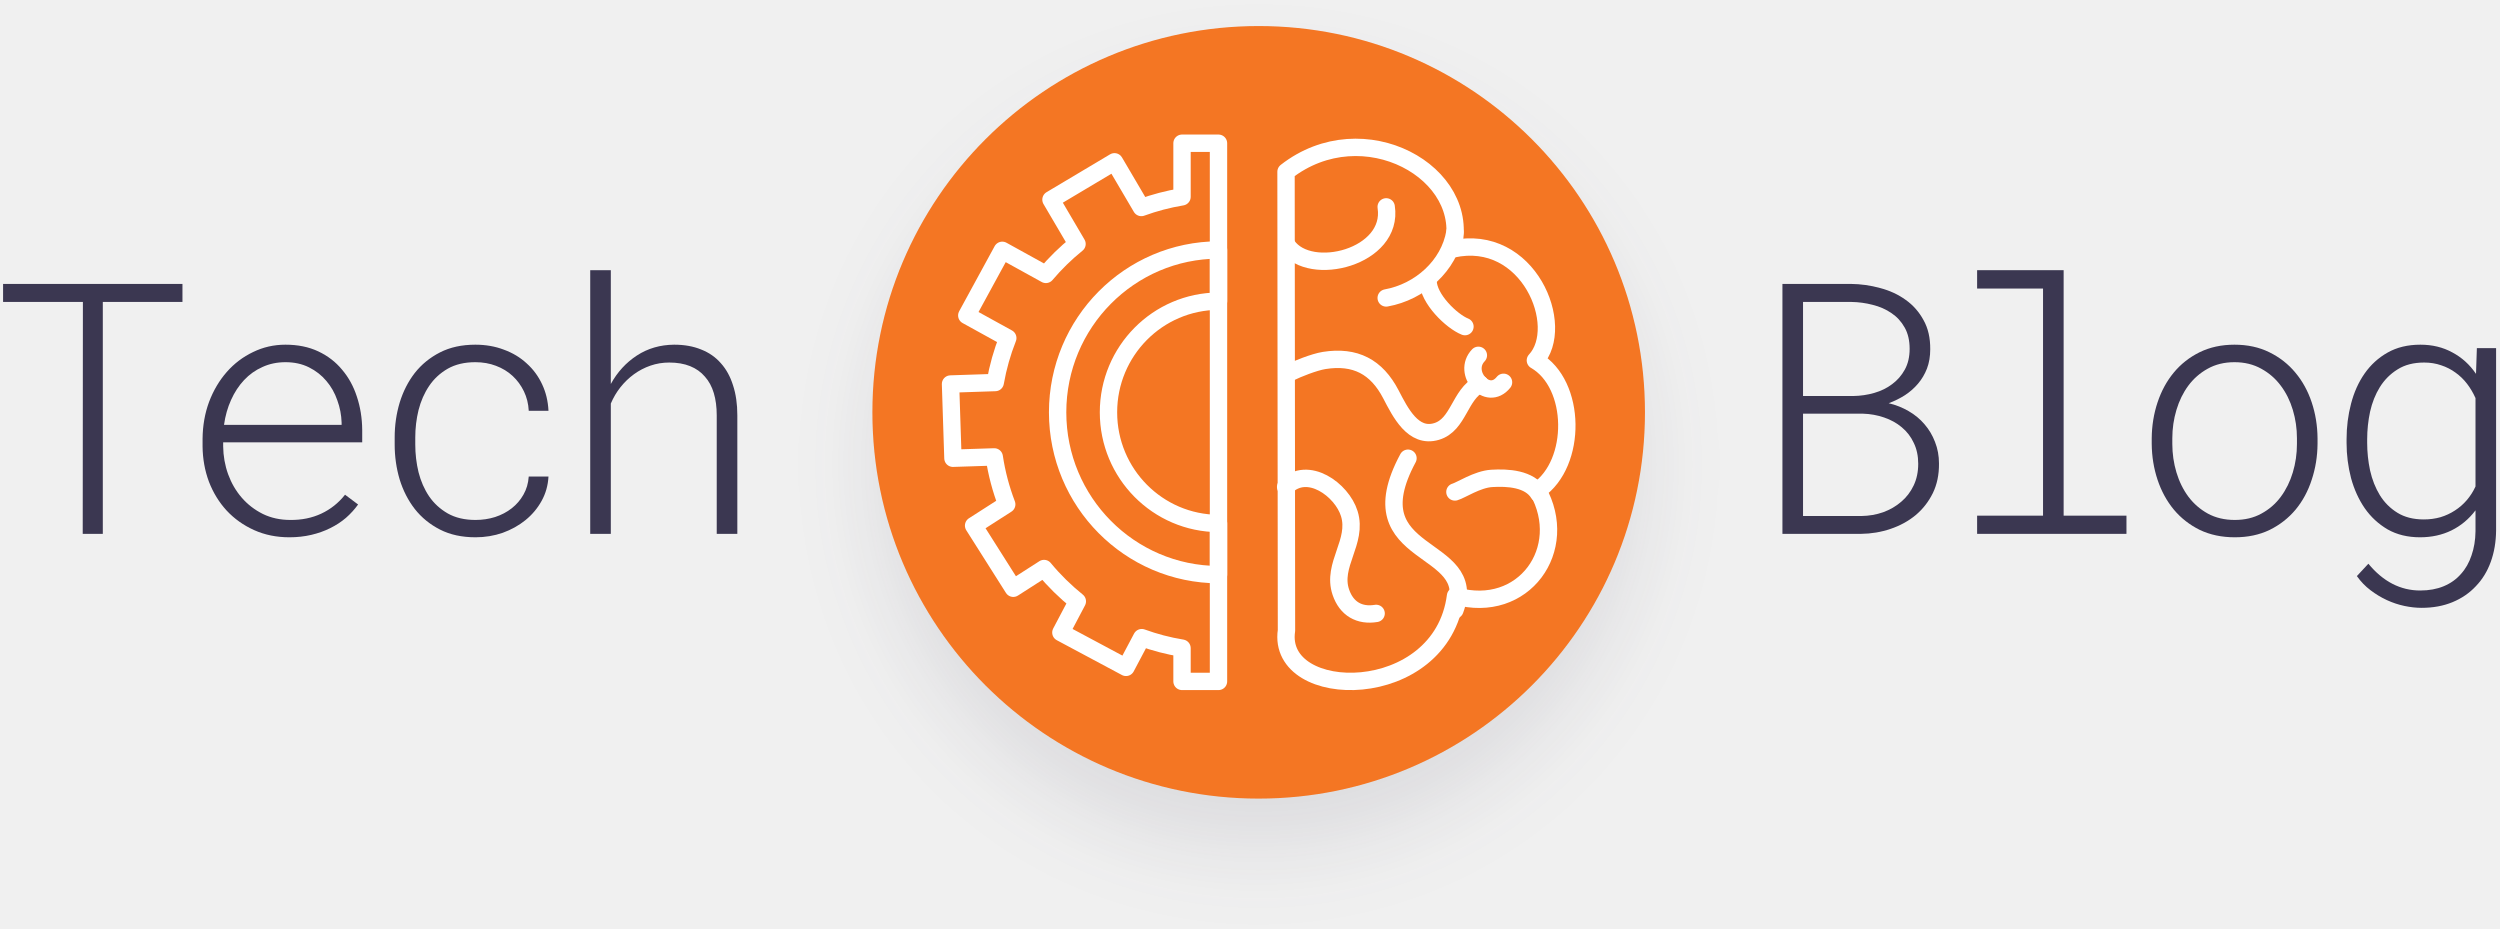
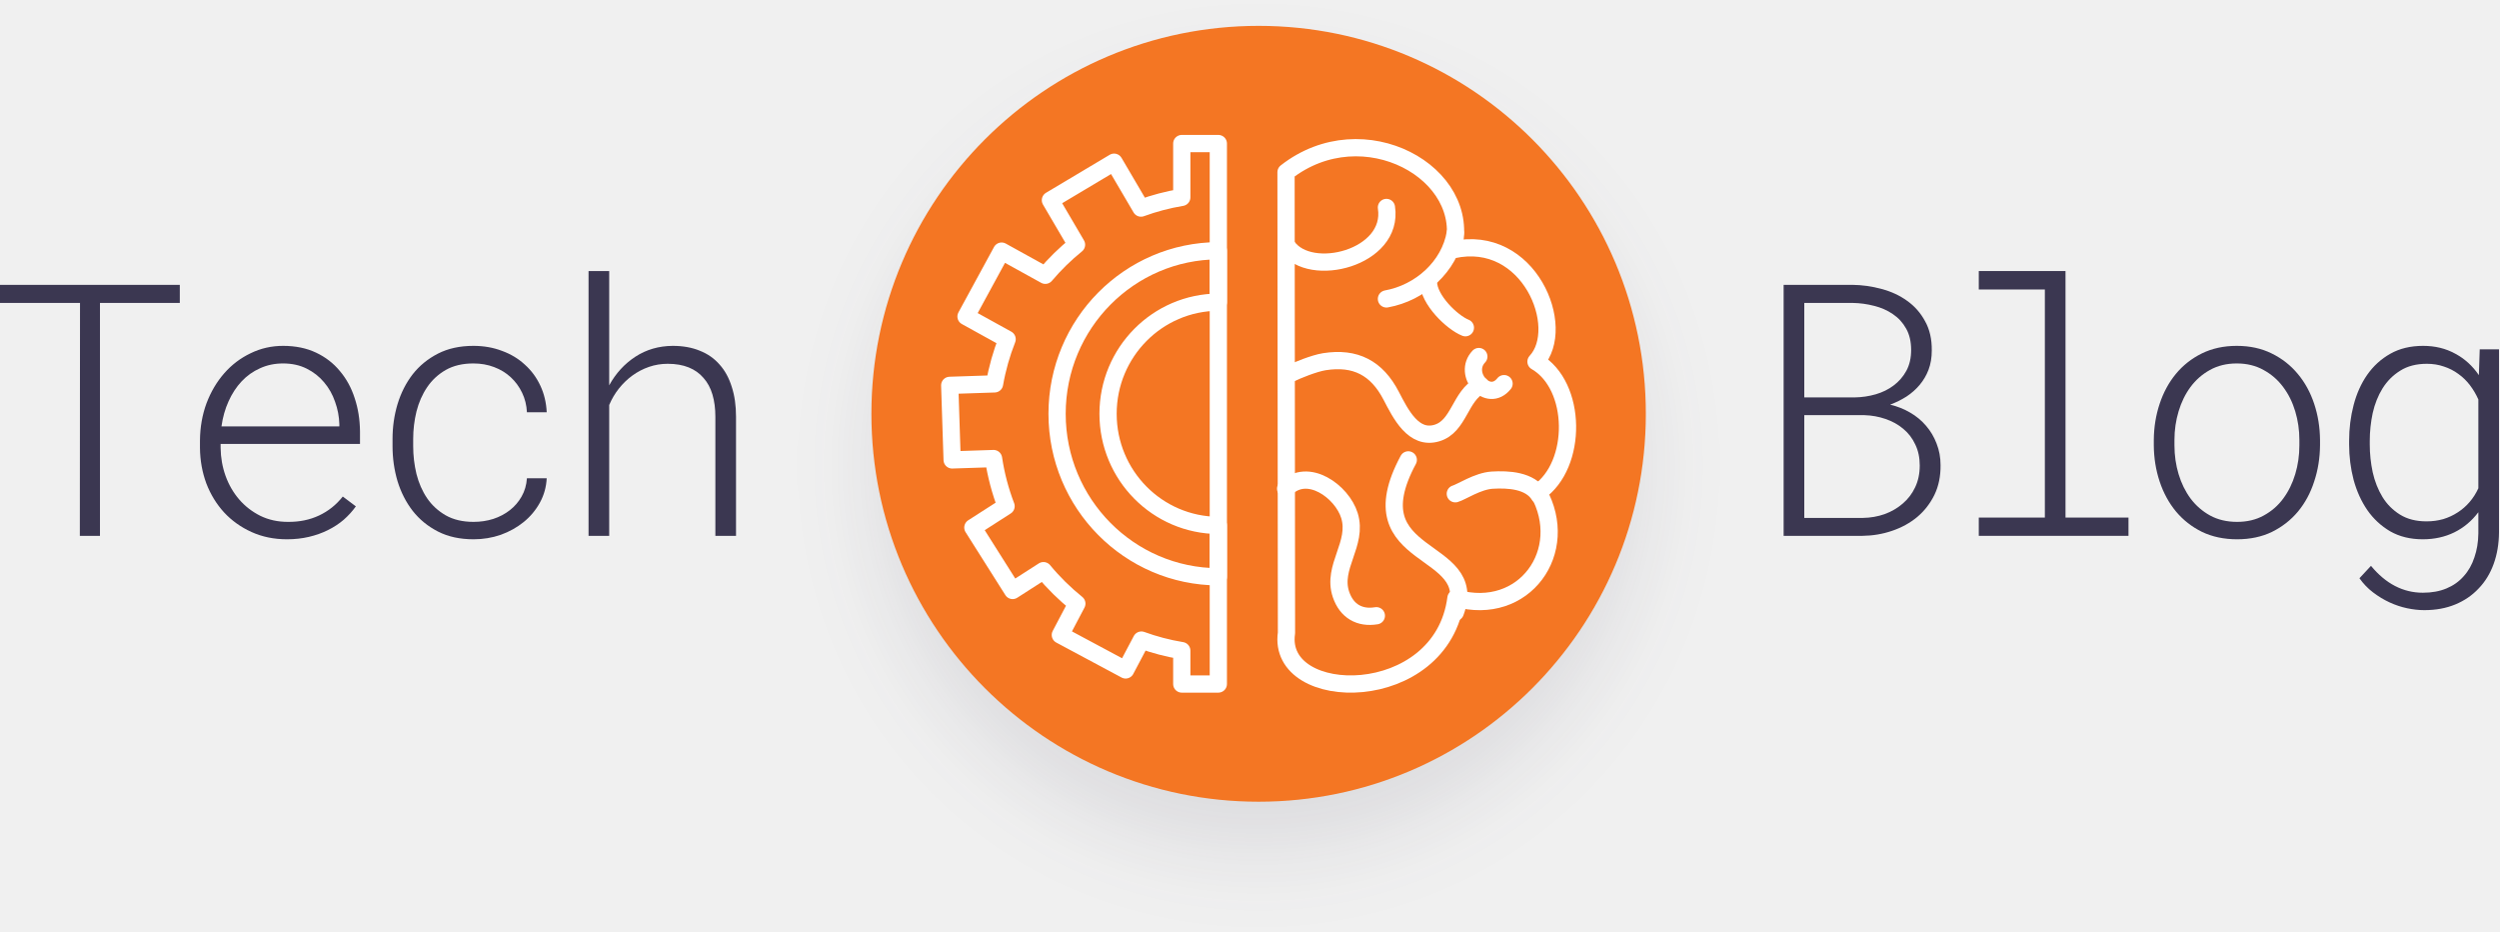
- <svg xmlns="http://www.w3.org/2000/svg" width="576" height="214" viewBox="0 0 576 214" fill="none">
-   <path d="M42.038 69.567H23.687V123H19.059L19.099 69.567H0.708V65.414H42.038V69.567Z" fill="#3B3751" />
-   <path d="M66.683 123.791C63.704 123.791 60.988 123.237 58.536 122.13C56.084 121.022 53.974 119.52 52.208 117.621C50.468 115.723 49.11 113.508 48.134 110.977C47.185 108.419 46.697 105.703 46.671 102.829V101.128C46.697 98.07 47.198 95.222 48.174 92.585C49.176 89.949 50.533 87.655 52.247 85.704C53.961 83.752 55.978 82.223 58.299 81.116C60.619 79.982 63.111 79.415 65.774 79.415C68.621 79.415 71.139 79.929 73.328 80.957C75.516 81.986 77.349 83.397 78.826 85.189C80.328 86.956 81.462 89.026 82.227 91.399C83.018 93.772 83.427 96.316 83.453 99.032V101.919H51.417V102.829C51.443 105.07 51.825 107.219 52.564 109.276C53.302 111.306 54.344 113.099 55.688 114.655C57.033 116.21 58.655 117.463 60.553 118.412C62.452 119.335 64.561 119.796 66.881 119.796C69.518 119.823 71.904 119.335 74.04 118.333C76.176 117.331 77.995 115.881 79.498 113.982L82.504 116.237C81.713 117.344 80.777 118.373 79.696 119.322C78.615 120.245 77.402 121.036 76.057 121.695C74.739 122.354 73.288 122.868 71.706 123.237C70.124 123.606 68.45 123.791 66.683 123.791ZM65.774 83.449C63.849 83.449 62.082 83.818 60.474 84.557C58.865 85.269 57.455 86.27 56.242 87.562C55.029 88.855 54.027 90.384 53.236 92.15C52.445 93.891 51.905 95.802 51.614 97.885H78.707V97.371C78.654 95.605 78.325 93.891 77.718 92.23C77.138 90.542 76.294 89.052 75.187 87.76C74.106 86.468 72.774 85.427 71.192 84.636C69.61 83.845 67.804 83.449 65.774 83.449Z" fill="#3B3751" />
-   <path d="M109.561 119.796C111.143 119.796 112.646 119.572 114.07 119.124C115.52 118.649 116.799 117.977 117.906 117.107C119.014 116.237 119.91 115.195 120.596 113.982C121.308 112.743 121.716 111.346 121.822 109.79H126.37C126.265 111.82 125.737 113.692 124.788 115.406C123.839 117.12 122.6 118.597 121.07 119.836C119.541 121.075 117.788 122.051 115.81 122.763C113.833 123.448 111.75 123.791 109.561 123.791C106.423 123.791 103.694 123.198 101.374 122.011C99.054 120.825 97.116 119.243 95.56 117.265C94.031 115.288 92.871 113.02 92.08 110.462C91.315 107.878 90.933 105.202 90.933 102.434V100.772C90.933 98.004 91.315 95.341 92.08 92.783C92.871 90.199 94.031 87.918 95.56 85.941C97.116 83.963 99.054 82.381 101.374 81.195C103.694 80.008 106.41 79.415 109.522 79.415C111.895 79.415 114.083 79.797 116.087 80.562C118.117 81.3 119.871 82.355 121.347 83.726C122.85 85.071 124.037 86.679 124.907 88.551C125.777 90.397 126.265 92.427 126.37 94.642H121.822C121.743 93.034 121.374 91.544 120.715 90.173C120.055 88.802 119.185 87.615 118.104 86.613C117.023 85.611 115.744 84.834 114.268 84.28C112.818 83.726 111.236 83.449 109.522 83.449C107.043 83.449 104.921 83.95 103.154 84.952C101.414 85.954 99.99 87.272 98.882 88.907C97.775 90.542 96.958 92.401 96.43 94.484C95.929 96.54 95.679 98.637 95.679 100.772V102.434C95.679 104.596 95.929 106.718 96.43 108.801C96.958 110.884 97.775 112.743 98.882 114.378C99.99 115.986 101.414 117.292 103.154 118.293C104.921 119.295 107.056 119.796 109.561 119.796Z" fill="#3B3751" />
-   <path d="M140.732 88.472C142.235 85.73 144.239 83.541 146.744 81.907C149.249 80.272 152.109 79.441 155.326 79.415C157.673 79.415 159.743 79.784 161.536 80.522C163.355 81.234 164.871 82.289 166.084 83.686C167.323 85.058 168.259 86.758 168.892 88.789C169.551 90.793 169.881 93.086 169.881 95.67V123H165.135V95.67C165.135 93.772 164.911 92.071 164.462 90.568C164.014 89.065 163.329 87.8 162.406 86.772C161.509 85.717 160.376 84.913 159.004 84.359C157.633 83.805 156.025 83.528 154.179 83.528C152.676 83.528 151.239 83.766 149.868 84.24C148.497 84.715 147.231 85.374 146.071 86.218C144.911 87.061 143.87 88.064 142.947 89.224C142.05 90.357 141.312 91.61 140.732 92.981V123H135.986V62.25H140.732V88.472Z" fill="#3B3751" />
-   <path d="M410.673 123V65.414H426.414C428.734 65.44 430.989 65.757 433.177 66.363C435.392 66.943 437.356 67.853 439.07 69.092C440.784 70.305 442.155 71.861 443.184 73.759C444.238 75.631 444.752 77.873 444.726 80.483C444.726 82.118 444.476 83.594 443.975 84.913C443.474 86.205 442.788 87.365 441.918 88.393C441.074 89.395 440.072 90.278 438.912 91.043C437.752 91.781 436.5 92.401 435.155 92.902C436.816 93.297 438.345 93.904 439.743 94.721C441.167 95.539 442.393 96.554 443.421 97.767C444.449 98.953 445.253 100.311 445.833 101.84C446.44 103.37 446.743 105.018 446.743 106.784C446.77 109.342 446.295 111.623 445.319 113.626C444.344 115.604 443.025 117.292 441.364 118.689C439.703 120.06 437.778 121.115 435.59 121.853C433.428 122.591 431.16 122.974 428.787 123H410.673ZM415.419 95.314V118.887H428.906C430.646 118.86 432.307 118.57 433.889 118.017C435.471 117.437 436.855 116.632 438.042 115.604C439.255 114.576 440.204 113.336 440.89 111.886C441.602 110.41 441.958 108.735 441.958 106.863C441.958 105.044 441.615 103.436 440.929 102.038C440.27 100.614 439.347 99.415 438.161 98.439C437 97.463 435.643 96.712 434.087 96.185C432.558 95.657 430.949 95.367 429.262 95.314H415.419ZM415.419 91.241H427.007C428.668 91.214 430.277 90.977 431.833 90.529C433.388 90.081 434.759 89.408 435.946 88.512C437.159 87.615 438.134 86.495 438.873 85.15C439.611 83.805 439.98 82.21 439.98 80.364C439.98 78.439 439.598 76.805 438.833 75.46C438.068 74.089 437.053 72.981 435.788 72.138C434.522 71.268 433.085 70.635 431.477 70.239C429.868 69.817 428.22 69.593 426.533 69.567H415.419V91.241Z" fill="#3B3751" />
-   <path d="M455.528 62.25H475.462V118.808H489.937V123H455.528V118.808H470.716V66.482H455.528V62.25Z" fill="#3B3751" />
-   <path d="M495.756 100.97C495.782 98.07 496.231 95.314 497.101 92.704C497.971 90.094 499.21 87.813 500.819 85.862C502.453 83.884 504.444 82.315 506.791 81.155C509.164 79.995 511.84 79.415 514.82 79.415C517.825 79.415 520.502 79.995 522.848 81.155C525.221 82.315 527.225 83.884 528.86 85.862C530.495 87.813 531.747 90.094 532.617 92.704C533.488 95.314 533.936 98.07 533.962 100.97V102.275C533.936 105.176 533.488 107.931 532.617 110.542C531.774 113.152 530.534 115.446 528.9 117.423C527.265 119.375 525.274 120.93 522.927 122.09C520.581 123.224 517.905 123.791 514.899 123.791C511.893 123.791 509.203 123.224 506.83 122.09C504.484 120.93 502.493 119.375 500.858 117.423C499.223 115.446 497.971 113.152 497.101 110.542C496.231 107.931 495.782 105.176 495.756 102.275V100.97ZM500.502 102.275C500.502 104.543 500.819 106.731 501.451 108.841C502.084 110.95 503.007 112.822 504.22 114.457C505.433 116.065 506.923 117.357 508.689 118.333C510.482 119.309 512.552 119.796 514.899 119.796C517.219 119.796 519.262 119.309 521.029 118.333C522.822 117.357 524.312 116.065 525.498 114.457C526.711 112.822 527.634 110.95 528.267 108.841C528.9 106.731 529.216 104.543 529.216 102.275V100.97C529.216 98.729 528.9 96.554 528.267 94.444C527.634 92.335 526.711 90.476 525.498 88.868C524.285 87.233 522.782 85.928 520.989 84.952C519.197 83.95 517.14 83.449 514.82 83.449C512.499 83.449 510.443 83.95 508.65 84.952C506.883 85.928 505.393 87.233 504.18 88.868C502.994 90.476 502.084 92.335 501.451 94.444C500.819 96.554 500.502 98.729 500.502 100.97V102.275Z" fill="#3B3751" />
-   <path d="M540.651 101.208C540.651 98.36 540.994 95.631 541.679 93.02C542.365 90.384 543.406 88.064 544.804 86.06C546.228 84.029 547.994 82.421 550.104 81.234C552.239 80.022 554.757 79.415 557.658 79.415C560.4 79.415 562.852 80.008 565.014 81.195C567.203 82.355 569.022 84.003 570.472 86.139L570.67 80.206H575.1V122.249C575.073 124.859 574.665 127.258 573.874 129.447C573.083 131.635 571.936 133.507 570.433 135.063C568.956 136.645 567.163 137.871 565.054 138.741C562.944 139.611 560.571 140.046 557.935 140.046C556.669 140.046 555.351 139.901 553.98 139.611C552.608 139.321 551.264 138.873 549.945 138.267C548.627 137.66 547.361 136.896 546.149 135.973C544.962 135.076 543.92 133.995 543.024 132.729L545.674 129.882C549.075 133.995 553.057 136.052 557.618 136.052C559.649 136.052 561.455 135.722 563.037 135.063C564.619 134.404 565.937 133.468 566.992 132.255C568.073 131.068 568.89 129.631 569.444 127.944C570.024 126.283 570.327 124.45 570.354 122.446V117.582C568.851 119.585 567.005 121.128 564.816 122.209C562.654 123.264 560.242 123.791 557.579 123.791C554.731 123.791 552.239 123.185 550.104 121.972C547.994 120.732 546.241 119.111 544.843 117.107C543.446 115.077 542.391 112.756 541.679 110.146C540.994 107.509 540.651 104.807 540.651 102.038V101.208ZM545.397 102.038C545.397 104.174 545.621 106.296 546.069 108.406C546.544 110.515 547.295 112.414 548.324 114.101C549.352 115.762 550.697 117.107 552.358 118.135C554.019 119.164 556.049 119.678 558.449 119.678C559.794 119.678 561.072 119.506 562.285 119.164C563.498 118.794 564.606 118.28 565.607 117.621C566.636 116.962 567.545 116.171 568.337 115.248C569.154 114.299 569.826 113.244 570.354 112.084V91.715C569.826 90.529 569.18 89.435 568.416 88.433C567.651 87.431 566.768 86.574 565.766 85.862C564.764 85.124 563.656 84.557 562.443 84.161C561.231 83.739 559.925 83.528 558.528 83.528C556.102 83.528 554.059 84.056 552.398 85.11C550.736 86.139 549.378 87.497 548.324 89.184C547.295 90.845 546.544 92.731 546.069 94.84C545.621 96.949 545.397 99.072 545.397 101.208V102.038Z" fill="#3B3751" />
+ <svg xmlns="http://www.w3.org/2000/svg" width="580" height="216" viewBox="0 0 580 216" fill="none">
+   <path d="M41.734 70.281H23.203V124.315H18.531L18.571 70.281H0V66.082H41.734V70.281Z" fill="#3B3751" />
+   <path d="M66.62 125.115C63.611 125.115 60.869 124.555 58.393 123.435C55.916 122.315 53.786 120.795 52.003 118.875C50.245 116.956 48.874 114.716 47.889 112.156C46.931 109.57 46.438 106.823 46.411 103.917V102.197C46.438 99.104 46.944 96.225 47.929 93.558C48.941 90.892 50.312 88.572 52.043 86.599C53.773 84.626 55.81 83.08 58.153 81.96C60.496 80.813 63.012 80.24 65.701 80.24C68.576 80.24 71.119 80.76 73.329 81.8C75.539 82.84 77.389 84.266 78.88 86.079C80.398 87.866 81.543 89.959 82.315 92.359C83.114 94.758 83.526 97.331 83.553 100.078V102.997H51.204V103.917C51.231 106.184 51.617 108.357 52.362 110.436C53.108 112.489 54.159 114.303 55.517 115.876C56.875 117.449 58.512 118.715 60.429 119.675C62.346 120.608 64.476 121.075 66.819 121.075C69.482 121.102 71.891 120.608 74.048 119.595C76.204 118.582 78.042 117.116 79.559 115.196L82.594 117.475C81.796 118.595 80.85 119.635 79.759 120.595C78.667 121.528 77.442 122.328 76.085 122.995C74.753 123.661 73.289 124.181 71.692 124.555C70.094 124.928 68.403 125.115 66.62 125.115ZM65.701 84.32C63.758 84.32 61.974 84.693 60.349 85.439C58.725 86.159 57.301 87.172 56.076 88.479C54.852 89.785 53.84 91.332 53.041 93.118C52.242 94.878 51.697 96.811 51.404 98.918H78.76V98.398C78.707 96.611 78.374 94.878 77.762 93.198C77.176 91.492 76.324 89.986 75.206 88.679C74.115 87.373 72.77 86.319 71.172 85.519C69.575 84.719 67.751 84.32 65.701 84.32Z" fill="#3B3751" />
+   <path d="M109.916 121.075C111.514 121.075 113.031 120.848 114.469 120.395C115.933 119.915 117.225 119.235 118.343 118.355C119.461 117.475 120.366 116.422 121.058 115.196C121.777 113.943 122.19 112.529 122.297 110.956H126.889C126.783 113.009 126.25 114.902 125.292 116.636C124.333 118.369 123.082 119.862 121.538 121.115C119.993 122.368 118.223 123.355 116.226 124.075C114.229 124.768 112.126 125.115 109.916 125.115C106.748 125.115 103.992 124.515 101.649 123.315C99.306 122.115 97.349 120.515 95.778 118.515C94.234 116.516 93.063 114.223 92.264 111.636C91.492 109.023 91.106 106.317 91.106 103.517V101.837C91.106 99.038 91.492 96.345 92.264 93.758C93.063 91.145 94.234 88.839 95.778 86.839C97.349 84.839 99.306 83.24 101.649 82.04C103.992 80.84 106.734 80.24 109.876 80.24C112.272 80.24 114.482 80.627 116.506 81.4C118.556 82.146 120.326 83.213 121.817 84.6C123.335 85.959 124.533 87.586 125.412 89.479C126.29 91.345 126.783 93.398 126.889 95.638H122.297C122.217 94.012 121.844 92.505 121.178 91.119C120.513 89.732 119.634 88.532 118.542 87.519C117.451 86.506 116.16 85.719 114.669 85.159C113.204 84.6 111.607 84.32 109.876 84.32C107.373 84.32 105.23 84.826 103.446 85.839C101.689 86.853 100.251 88.186 99.133 89.839C98.015 91.492 97.189 93.372 96.657 95.478C96.151 97.558 95.898 99.678 95.898 101.837V103.517C95.898 105.704 96.151 107.85 96.657 109.956C97.189 112.063 98.015 113.943 99.133 115.596C100.251 117.222 101.689 118.542 103.446 119.555C105.23 120.568 107.387 121.075 109.916 121.075Z" fill="#3B3751" />
+   <path d="M141.391 89.399C142.909 86.626 144.932 84.413 147.462 82.76C149.991 81.106 152.88 80.267 156.128 80.24C158.497 80.24 160.588 80.613 162.398 81.36C164.235 82.08 165.766 83.146 166.991 84.559C168.242 85.946 169.187 87.666 169.826 89.719C170.492 91.745 170.825 94.065 170.825 96.678V124.315H166.032V96.678C166.032 94.758 165.806 93.038 165.353 91.519C164.901 89.999 164.208 88.719 163.277 87.679C162.371 86.612 161.227 85.799 159.842 85.239C158.458 84.679 156.833 84.4 154.97 84.4C153.452 84.4 152.001 84.639 150.617 85.119C149.232 85.599 147.954 86.266 146.783 87.119C145.611 87.972 144.56 88.986 143.628 90.159C142.722 91.305 141.977 92.572 141.391 93.958V124.315H136.599V62.882H141.391V89.399Z" fill="#3B3751" />
+   <path d="M413.968 124.315V66.082H429.863C432.206 66.108 434.482 66.428 436.692 67.042C438.928 67.628 440.912 68.548 442.642 69.801C444.373 71.028 445.758 72.601 446.796 74.521C447.861 76.414 448.38 78.68 448.353 81.32C448.353 82.973 448.1 84.466 447.595 85.799C447.089 87.106 446.397 88.279 445.518 89.319C444.666 90.332 443.654 91.225 442.483 91.999C441.311 92.745 440.047 93.372 438.689 93.878C440.366 94.278 441.91 94.891 443.321 95.718C444.759 96.545 445.997 97.571 447.036 98.798C448.074 99.998 448.886 101.371 449.472 102.917C450.084 104.464 450.39 106.13 450.39 107.917C450.417 110.503 449.938 112.809 448.952 114.836C447.967 116.836 446.636 118.542 444.959 119.955C443.281 121.342 441.338 122.408 439.128 123.155C436.945 123.901 434.655 124.288 432.259 124.315H413.968ZM418.76 96.318V120.155H432.379C434.136 120.129 435.813 119.835 437.411 119.275C439.008 118.689 440.406 117.875 441.604 116.836C442.829 115.796 443.787 114.543 444.48 113.076C445.198 111.583 445.558 109.89 445.558 107.997C445.558 106.157 445.212 104.53 444.519 103.117C443.854 101.677 442.922 100.464 441.724 99.478C440.552 98.491 439.181 97.731 437.61 97.198C436.066 96.665 434.442 96.371 432.738 96.318H418.76ZM418.76 92.198H430.462C432.139 92.172 433.763 91.932 435.334 91.479C436.905 91.025 438.289 90.345 439.487 89.439C440.712 88.532 441.697 87.399 442.443 86.039C443.188 84.679 443.561 83.066 443.561 81.2C443.561 79.253 443.175 77.6 442.403 76.24C441.631 74.854 440.606 73.734 439.328 72.881C438.05 72.001 436.599 71.361 434.975 70.961C433.35 70.534 431.686 70.308 429.982 70.281H418.76V92.198Z" fill="#3B3751" />
+   <path d="M459.261 62.882H479.389V120.075H494.006V124.315H459.261V120.075H474.597V67.162H459.261V62.882Z" fill="#3B3751" />
+   <path d="M499.882 102.037C499.908 99.104 500.361 96.318 501.24 93.678C502.118 91.039 503.369 88.732 504.994 86.759C506.644 84.759 508.654 83.173 511.024 82C513.42 80.827 516.123 80.24 519.131 80.24C522.166 80.24 524.869 80.827 527.238 82C529.635 83.173 531.658 84.759 533.309 86.759C534.96 88.732 536.224 91.039 537.103 93.678C537.982 96.318 538.434 99.104 538.461 102.037V103.357C538.434 106.29 537.982 109.077 537.103 111.716C536.251 114.356 535 116.676 533.349 118.675C531.698 120.648 529.688 122.222 527.318 123.395C524.949 124.541 522.246 125.115 519.211 125.115C516.176 125.115 513.46 124.541 511.064 123.395C508.694 122.222 506.684 120.648 505.034 118.675C503.383 116.676 502.118 114.356 501.24 111.716C500.361 109.077 499.908 106.29 499.882 103.357V102.037ZM504.674 103.357C504.674 105.65 504.994 107.863 505.633 109.996C506.272 112.129 507.203 114.023 508.428 115.676C509.653 117.302 511.157 118.609 512.941 119.595C514.752 120.582 516.842 121.075 519.211 121.075C521.554 121.075 523.618 120.582 525.401 119.595C527.212 118.609 528.716 117.302 529.914 115.676C531.139 114.023 532.071 112.129 532.71 109.996C533.349 107.863 533.668 105.65 533.668 103.357V102.037C533.668 99.771 533.349 97.571 532.71 95.438C532.071 93.305 531.139 91.425 529.914 89.799C528.69 88.146 527.172 86.826 525.361 85.839C523.551 84.826 521.474 84.32 519.131 84.32C516.788 84.32 514.712 84.826 512.901 85.839C511.117 86.826 509.613 88.146 508.388 89.799C507.19 91.425 506.272 93.305 505.633 95.438C504.994 97.571 504.674 99.771 504.674 102.037V103.357Z" fill="#3B3751" />
+   <path d="M545.215 102.277C545.215 99.398 545.561 96.638 546.253 93.998C546.946 91.332 547.997 88.986 549.408 86.959C550.846 84.906 552.63 83.28 554.76 82.08C556.916 80.853 559.459 80.24 562.388 80.24C565.157 80.24 567.633 80.84 569.816 82.04C572.026 83.213 573.863 84.879 575.327 87.039L575.527 81.04H580V123.555C579.973 126.194 579.561 128.621 578.762 130.834C577.963 133.047 576.805 134.94 575.287 136.513C573.796 138.113 571.986 139.353 569.856 140.233C567.726 141.113 565.33 141.553 562.667 141.553C561.389 141.553 560.058 141.406 558.674 141.113C557.289 140.819 555.931 140.366 554.6 139.753C553.269 139.14 551.991 138.366 550.766 137.433C549.568 136.527 548.516 135.433 547.611 134.153L550.287 131.274C553.721 135.433 557.742 137.513 562.348 137.513C564.398 137.513 566.222 137.18 567.819 136.513C569.417 135.847 570.748 134.9 571.813 133.674C572.905 132.474 573.73 131.021 574.289 129.314C574.875 127.634 575.181 125.781 575.208 123.755V118.835C573.69 120.862 571.826 122.422 569.616 123.515C567.433 124.581 564.997 125.115 562.308 125.115C559.432 125.115 556.916 124.501 554.76 123.275C552.63 122.022 550.859 120.382 549.448 118.355C548.037 116.302 546.972 113.956 546.253 111.316C545.561 108.65 545.215 105.917 545.215 103.117V102.277ZM550.007 103.117C550.007 105.277 550.234 107.423 550.686 109.556C551.166 111.69 551.924 113.609 552.963 115.316C554.001 116.996 555.359 118.355 557.036 119.395C558.714 120.435 560.764 120.955 563.187 120.955C564.544 120.955 565.836 120.782 567.06 120.435C568.285 120.062 569.403 119.542 570.415 118.875C571.453 118.209 572.372 117.409 573.171 116.476C573.996 115.516 574.675 114.449 575.208 113.276V92.678C574.675 91.479 574.023 90.372 573.251 89.359C572.479 88.346 571.587 87.479 570.575 86.759C569.563 86.013 568.445 85.439 567.22 85.039C565.995 84.613 564.678 84.4 563.266 84.4C560.817 84.4 558.754 84.933 557.076 85.999C555.399 87.039 554.028 88.412 552.963 90.119C551.924 91.799 551.166 93.705 550.686 95.838C550.234 97.971 550.007 100.118 550.007 102.277V103.117Z" fill="#3B3751" />
  <g filter="url(#filter0_d)">
-     <circle cx="290" cy="95" r="89" fill="#F47623" />
+     <ellipse cx="292.117" cy="96" rx="89.869" ry="90" fill="#F47623" />
  </g>
-   <path d="M296.403 145.269C293.965 161.817 332.124 162.322 335.355 137.299C351.053 141.726 361.893 126.474 354.301 112.995C363.406 106.742 363.236 88.501 353.751 83.034C360.998 75.259 352.202 53.487 334.671 57.372C339.462 39.886 314.109 25.645 296.3 39.575L296.403 145.269Z" stroke="white" stroke-width="4" stroke-miterlimit="10" stroke-linecap="round" stroke-linejoin="round" />
-   <path d="M335.21 53.487C333.903 61.244 327.122 67.253 319.378 68.647" stroke="white" stroke-width="4" stroke-miterlimit="10" stroke-linecap="round" stroke-linejoin="round" />
-   <path d="M319.378 47.661C321.169 59.253 301.841 64.117 296.59 56.598" stroke="white" stroke-width="4" stroke-miterlimit="10" stroke-linecap="round" stroke-linejoin="round" />
-   <path d="M329.033 64.763C329.063 68.83 334.472 74.041 337.527 75.253" stroke="white" stroke-width="4" stroke-miterlimit="10" stroke-linecap="round" stroke-linejoin="round" />
-   <path d="M341.005 88.471C336.244 90.894 336.135 97.865 330.981 99.412C325.579 101.031 322.639 95.022 320.467 90.857C317.158 84.495 312.246 81.92 305.096 83.052C302.761 83.424 298.714 85.067 297.365 85.755" stroke="white" stroke-width="4" stroke-miterlimit="10" stroke-linecap="round" stroke-linejoin="round" />
-   <path d="M346.413 88.081C342.711 92.702 336.776 85.877 340.618 81.865" stroke="white" stroke-width="4" stroke-miterlimit="10" stroke-linecap="round" stroke-linejoin="round" />
-   <path d="M296.209 112.185C301.279 107.095 309.179 112.837 310.879 118.347C312.887 124.837 306.784 130.121 308.931 136.441C310.232 140.277 313.226 141.969 317.061 141.33" stroke="white" stroke-width="4" stroke-miterlimit="10" stroke-linecap="round" stroke-linejoin="round" />
-   <path d="M335.21 140.551C341.162 124.873 311.653 129.287 324.399 105.573" stroke="white" stroke-width="4" stroke-miterlimit="10" stroke-linecap="round" stroke-linejoin="round" />
-   <path d="M354.519 113.737C352.402 110.255 347.357 109.999 343.679 110.224C340.352 110.431 336.613 112.952 335.21 113.348" stroke="white" stroke-width="4" stroke-miterlimit="10" stroke-linecap="round" stroke-linejoin="round" />
-   <path d="M219.556 105.579L219 88.477L229.302 88.136C229.925 84.587 230.899 81.159 232.194 77.889L222.745 72.678L230.923 57.676L240.971 63.222C243.137 60.665 245.539 58.315 248.146 56.209L242.145 45.999L256.778 37.28L262.967 47.807C265.967 46.711 269.107 45.883 272.337 45.347V33H280.74V156.995H272.337V149.336C269.137 148.812 266.034 147.997 263.058 146.913L259.434 153.762L244.426 145.738L248.218 138.548C245.418 136.289 242.841 133.762 240.548 130.986L233.458 135.534L224.317 121.098L231.952 116.203C230.621 112.727 229.641 109.062 229.072 105.269L219.556 105.579Z" stroke="white" stroke-width="4" stroke-miterlimit="10" stroke-linecap="round" stroke-linejoin="round" />
-   <path d="M280.747 57.591V69.39C266.737 69.445 255.394 80.885 255.394 94.998C255.394 109.11 266.731 120.557 280.747 120.605V132.398C260.27 132.344 243.676 115.619 243.676 94.998C243.676 74.37 260.27 57.646 280.747 57.591Z" stroke="white" stroke-width="4" stroke-miterlimit="10" stroke-linecap="round" stroke-linejoin="round" />
+   <path d="M298.582 146.834C296.12 163.568 334.652 164.079 337.914 138.775C353.766 143.251 364.712 127.828 357.046 114.197C366.239 107.874 366.068 89.428 356.49 83.9C363.808 76.037 354.926 54.021 337.224 57.949C342.062 40.267 316.461 25.866 298.478 39.953L298.582 146.834Z" stroke="white" stroke-width="4" stroke-miterlimit="10" stroke-linecap="round" stroke-linejoin="round" />
+   <path d="M337.768 54.021C336.448 61.865 329.601 67.941 321.782 69.351" stroke="white" stroke-width="4" stroke-miterlimit="10" stroke-linecap="round" stroke-linejoin="round" />
+   <path d="M321.782 48.129C323.59 59.851 304.073 64.77 298.771 57.167" stroke="white" stroke-width="4" stroke-miterlimit="10" stroke-linecap="round" stroke-linejoin="round" />
+   <path d="M331.531 65.423C331.561 69.536 337.022 74.806 340.107 76.031" stroke="white" stroke-width="4" stroke-miterlimit="10" stroke-linecap="round" stroke-linejoin="round" />
+   <path d="M343.62 89.397C338.812 91.848 338.702 98.897 333.498 100.461C328.043 102.099 325.074 96.022 322.881 91.811C319.54 85.377 314.58 82.773 307.36 83.918C305.002 84.293 300.915 85.956 299.553 86.651" stroke="white" stroke-width="4" stroke-miterlimit="10" stroke-linecap="round" stroke-linejoin="round" />
+   <path d="M349.081 89.003C345.342 93.676 339.35 86.775 343.229 82.717" stroke="white" stroke-width="4" stroke-miterlimit="10" stroke-linecap="round" stroke-linejoin="round" />
+   <path d="M298.386 113.378C303.505 108.231 311.483 114.037 313.199 119.609C315.227 126.172 309.064 131.516 311.233 137.907C312.546 141.785 315.57 143.497 319.442 142.851" stroke="white" stroke-width="4" stroke-miterlimit="10" stroke-linecap="round" stroke-linejoin="round" />
+   <path d="M337.768 142.062C343.778 126.209 313.981 130.672 326.852 106.692" stroke="white" stroke-width="4" stroke-miterlimit="10" stroke-linecap="round" stroke-linejoin="round" />
+   <path d="M357.266 114.948C355.128 111.426 350.033 111.168 346.32 111.396C342.96 111.605 339.185 114.154 337.768 114.554" stroke="white" stroke-width="4" stroke-miterlimit="10" stroke-linecap="round" stroke-linejoin="round" />
+   <path d="M220.985 106.698L220.423 89.404L230.826 89.059C231.455 85.469 232.439 82.003 233.746 78.697L224.205 73.427L232.463 58.257L242.609 63.865C244.796 61.28 247.221 58.903 249.854 56.773L243.794 46.448L258.571 37.632L264.82 48.277C267.849 47.168 271.02 46.331 274.282 45.789V33.303H282.766V158.692H274.282V150.947C271.05 150.417 267.917 149.592 264.911 148.496L261.252 155.423L246.097 147.308L249.927 140.037C247.099 137.753 244.497 135.198 242.182 132.39L235.023 136.989L225.793 122.392L233.502 117.442C232.158 113.926 231.168 110.22 230.594 106.384L220.985 106.698Z" stroke="white" stroke-width="4" stroke-miterlimit="10" stroke-linecap="round" stroke-linejoin="round" />
+   <path d="M282.773 58.171V70.102C268.626 70.158 257.173 81.726 257.173 95.998C257.173 110.269 268.62 121.844 282.773 121.893V133.819C262.096 133.763 245.341 116.851 245.341 95.998C245.341 75.139 262.096 58.226 282.773 58.171Z" stroke="white" stroke-width="4" stroke-miterlimit="10" stroke-linecap="round" stroke-linejoin="round" />
  <defs>
-     <filter id="filter0_d" x="183" y="0" width="214" height="214" filterUnits="userSpaceOnUse" color-interpolation-filters="sRGB">
+     <filter id="filter0_d" x="184.248" y="0" width="215.738" height="216" filterUnits="userSpaceOnUse" color-interpolation-filters="sRGB">
      <feFlood flood-opacity="0" result="BackgroundImageFix" />
      <feColorMatrix in="SourceAlpha" type="matrix" values="0 0 0 0 0 0 0 0 0 0 0 0 0 0 0 0 0 0 127 0" />
      <feOffset dy="12" />
      <feGaussianBlur stdDeviation="9" />
      <feColorMatrix type="matrix" values="0 0 0 0 0.231 0 0 0 0 0.216 0 0 0 0 0.318 0 0 0 0.1 0" />
      <feBlend mode="normal" in2="BackgroundImageFix" result="effect1_dropShadow" />
      <feBlend mode="normal" in="SourceGraphic" in2="effect1_dropShadow" result="shape" />
    </filter>
  </defs>
</svg>
